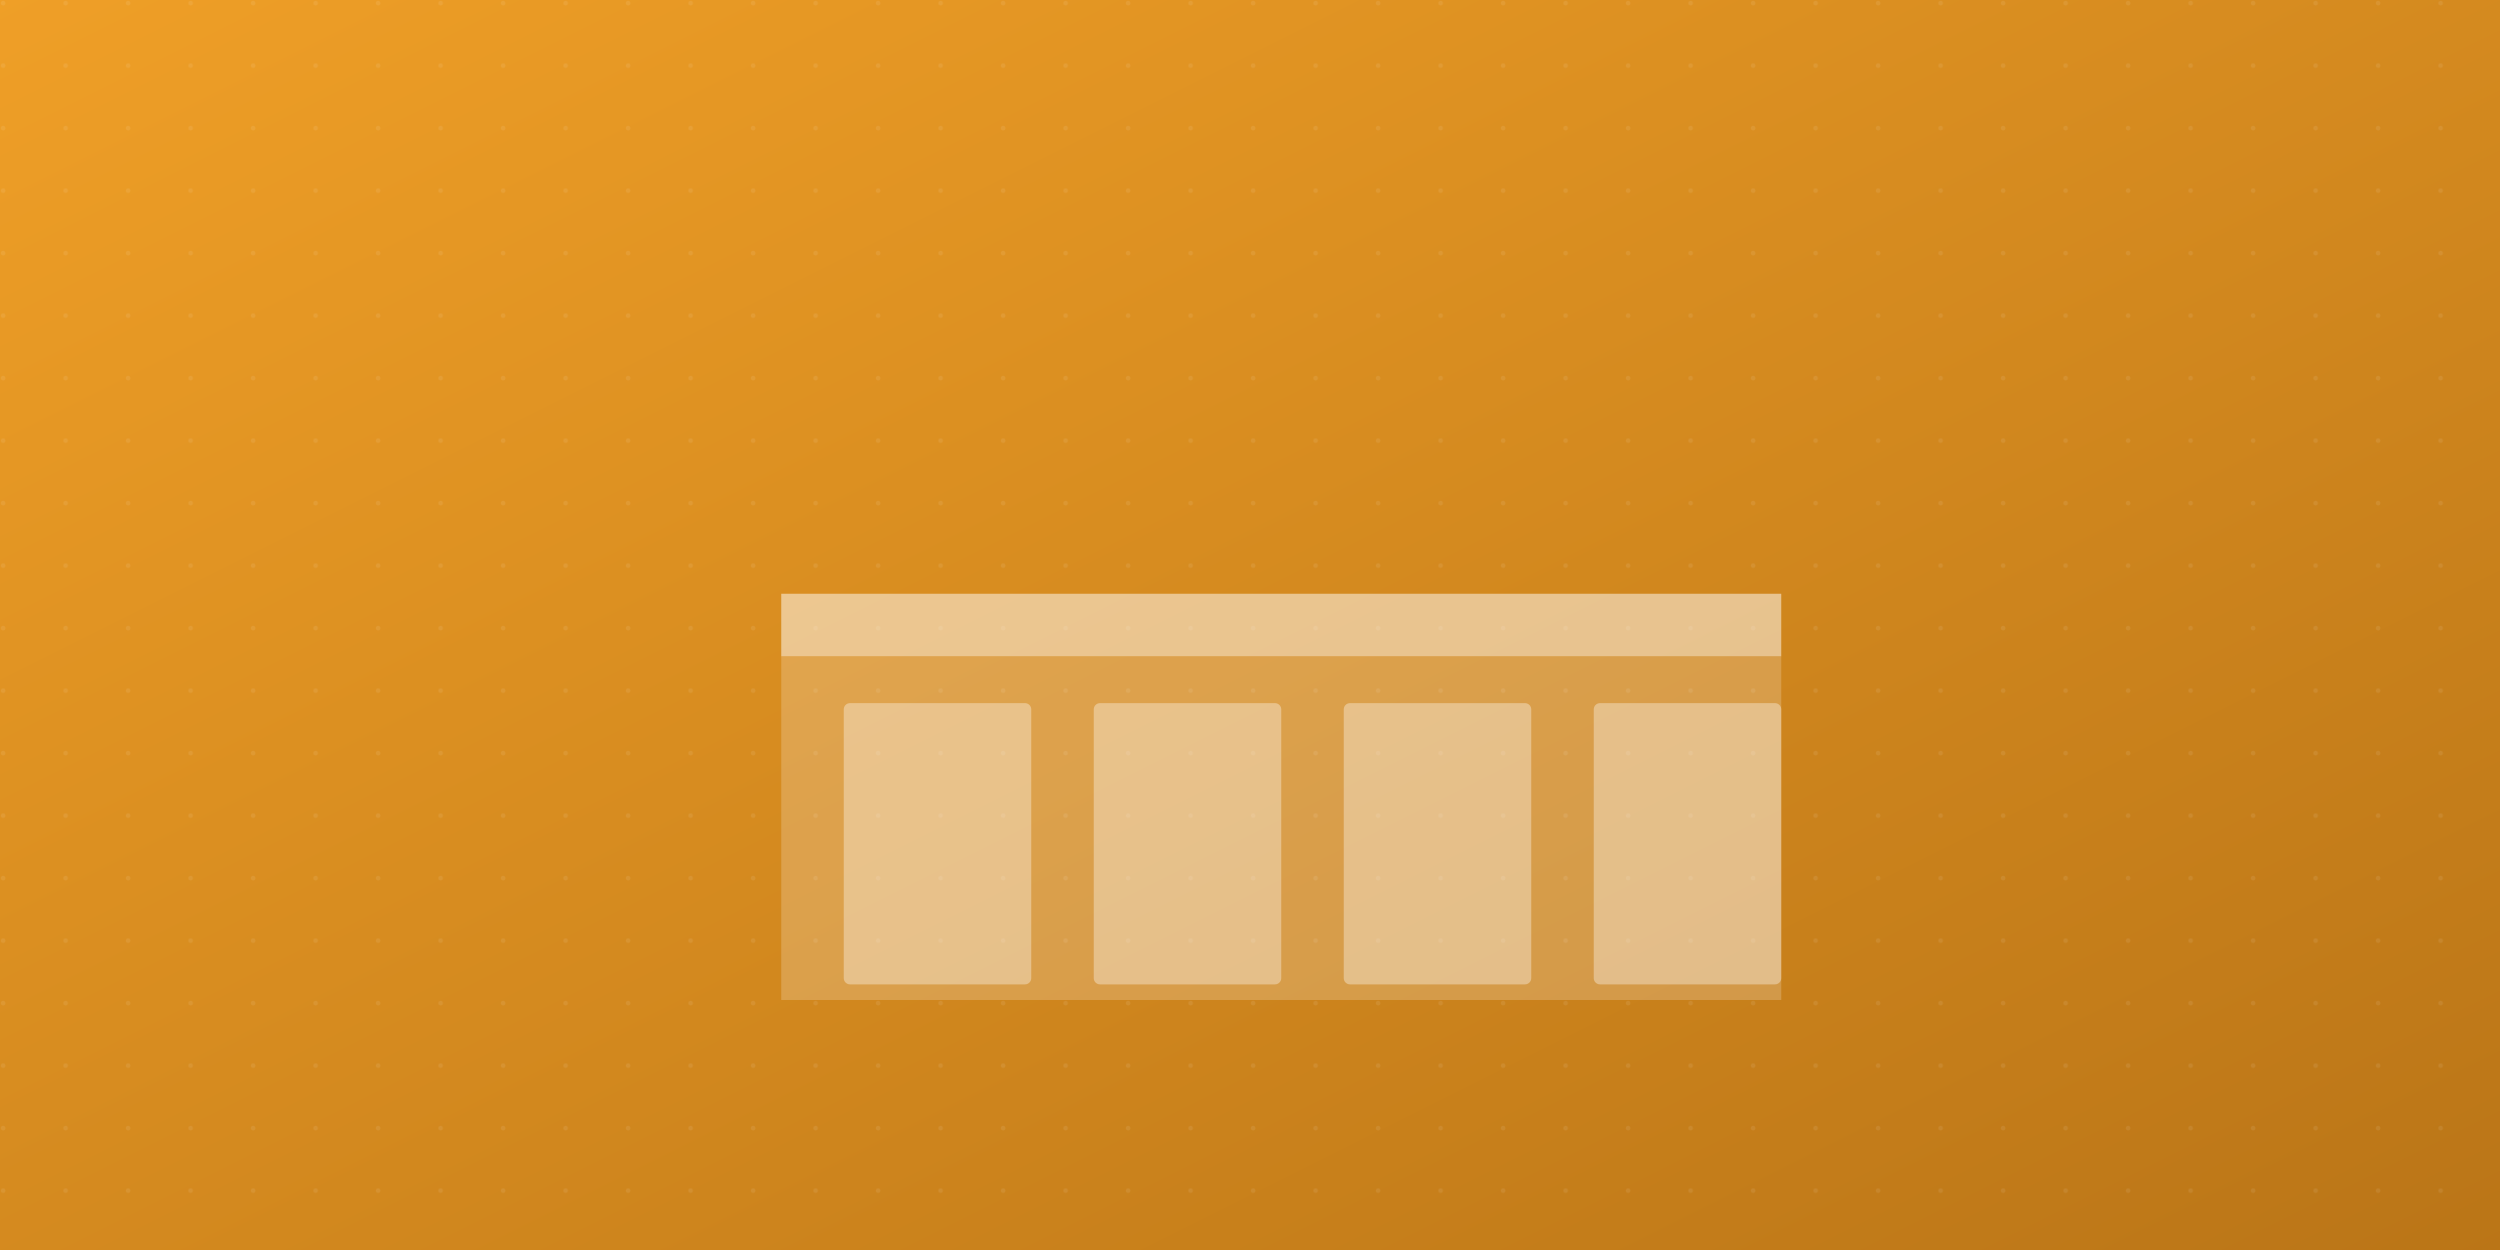
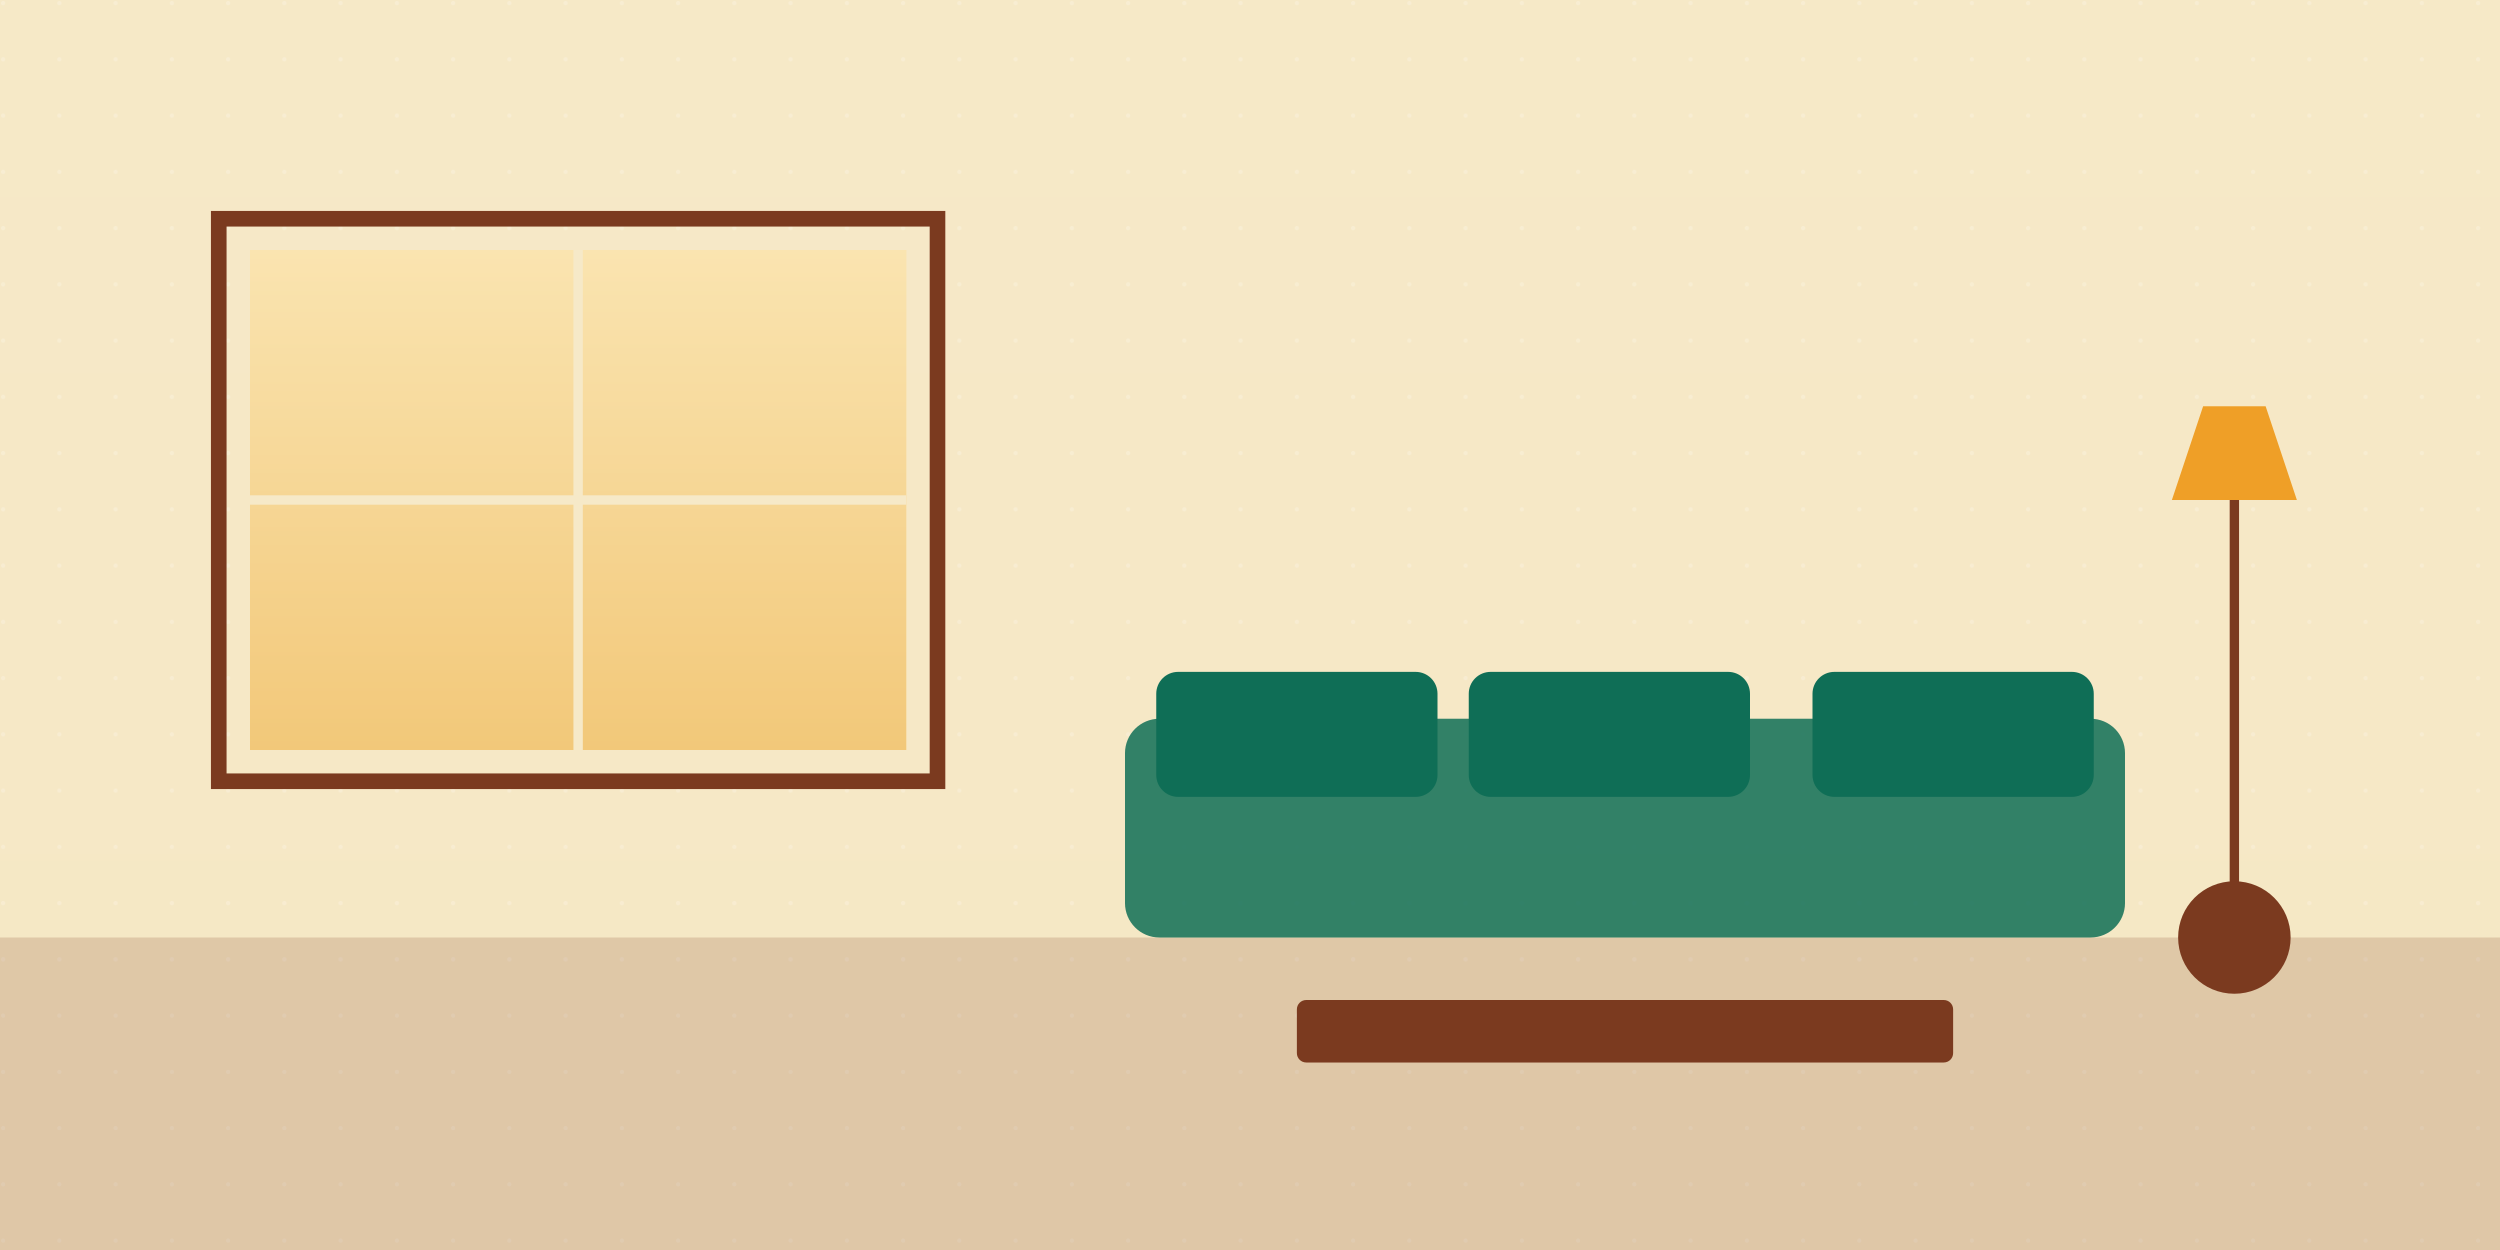
<svg xmlns="http://www.w3.org/2000/svg" viewBox="0 0 1600 800" preserveAspectRatio="xMidYMid slice">
  <defs>
-     <linearGradient id="g" x1="0" y1="0" x2="1" y2="1">
-       <stop offset="0" stop-color="#EF9F27" />
-       <stop offset="1" stop-color="#BA7517" />
+     <linearGradient id="sky" x1="0" y1="0" x2="0" y2="1">
+       <stop offset="0" stop-color="#FAE4B0" />
+       <stop offset="1" stop-color="#F2C879" />
    </linearGradient>
-     <pattern id="dots" width="40" height="40" patternUnits="userSpaceOnUse">
-       <circle cx="2" cy="2" r="1.5" fill="white" opacity="0.08" />
+     <linearGradient id="wallG" x1="0" y1="0" x2="0" y2="1">
+       <stop offset="0" stop-color="#F6E9C8" />
+       <stop offset="1" stop-color="#F6E9C8" stop-opacity="0.85" />
+     </linearGradient>
+     <pattern id="dots" width="36" height="36" patternUnits="userSpaceOnUse">
+       <circle cx="2" cy="2" r="1.4" fill="white" opacity="0.18" />
    </pattern>
  </defs>
-   <rect width="1600" height="800" fill="url(#g)" />
+   <rect width="1600" height="800" fill="url(#sky)" />
  <rect width="1600" height="800" fill="url(#dots)" />
-   <rect x="500" y="380" width="640" height="40" fill="white" opacity="0.5" />
-   <rect x="500" y="420" width="640" height="220" fill="white" opacity="0.2" />
-   <rect x="540" y="450" width="120" height="180" fill="white" opacity="0.35" rx="4" />
-   <rect x="700" y="450" width="120" height="180" fill="white" opacity="0.35" rx="4" />
-   <rect x="860" y="450" width="120" height="180" fill="white" opacity="0.35" rx="4" />
-   <rect x="1020" y="450" width="120" height="180" fill="white" opacity="0.35" rx="4" />
+   <rect x="0" y="640" width="1600" height="160" fill="#E0A95C" opacity="0.85" />
+   <rect x="0" y="640" width="1600" height="160" fill="url(#dots)" />
+   <rect width="1600" height="800" fill="#F6E9C8" opacity="0.95" />
+   <rect width="1600" height="800" fill="url(#dots)" />
+   <rect x="0" y="600" width="1600" height="200" fill="#7B3A1F" opacity="0.18" />
+   <rect x="160" y="160" width="420" height="320" fill="#FAE4B0" />
+   <rect x="160" y="160" width="420" height="320" fill="url(#sky)" />
+   <line x1="370" y1="160" x2="370" y2="480" stroke="#F6E9C8" stroke-width="6" />
+   <line x1="160" y1="320" x2="580" y2="320" stroke="#F6E9C8" stroke-width="6" />
+   <rect x="140" y="140" width="460" height="360" fill="none" stroke="#7B3A1F" stroke-width="10" />
+   <rect x="720" y="460" width="640" height="140" rx="22" fill="#0F6E56" opacity="0.85" />
+   <rect x="740" y="430" width="180" height="80" rx="14" fill="#0F6E56" />
+   <rect x="940" y="430" width="180" height="80" rx="14" fill="#0F6E56" />
+   <rect x="1160" y="430" width="180" height="80" rx="14" fill="#0F6E56" />
+   <rect x="830" y="640" width="420" height="40" rx="6" fill="#7B3A1F" />
+   <line x1="1430" y1="600" x2="1430" y2="320" stroke="#7B3A1F" stroke-width="6" />
+   <path d="M 1390 320 L 1470 320 L 1450 260 L 1410 260 Z" fill="#EF9F27" />
+   <circle cx="1430" cy="600" r="36" fill="#7B3A1F" />
</svg>
